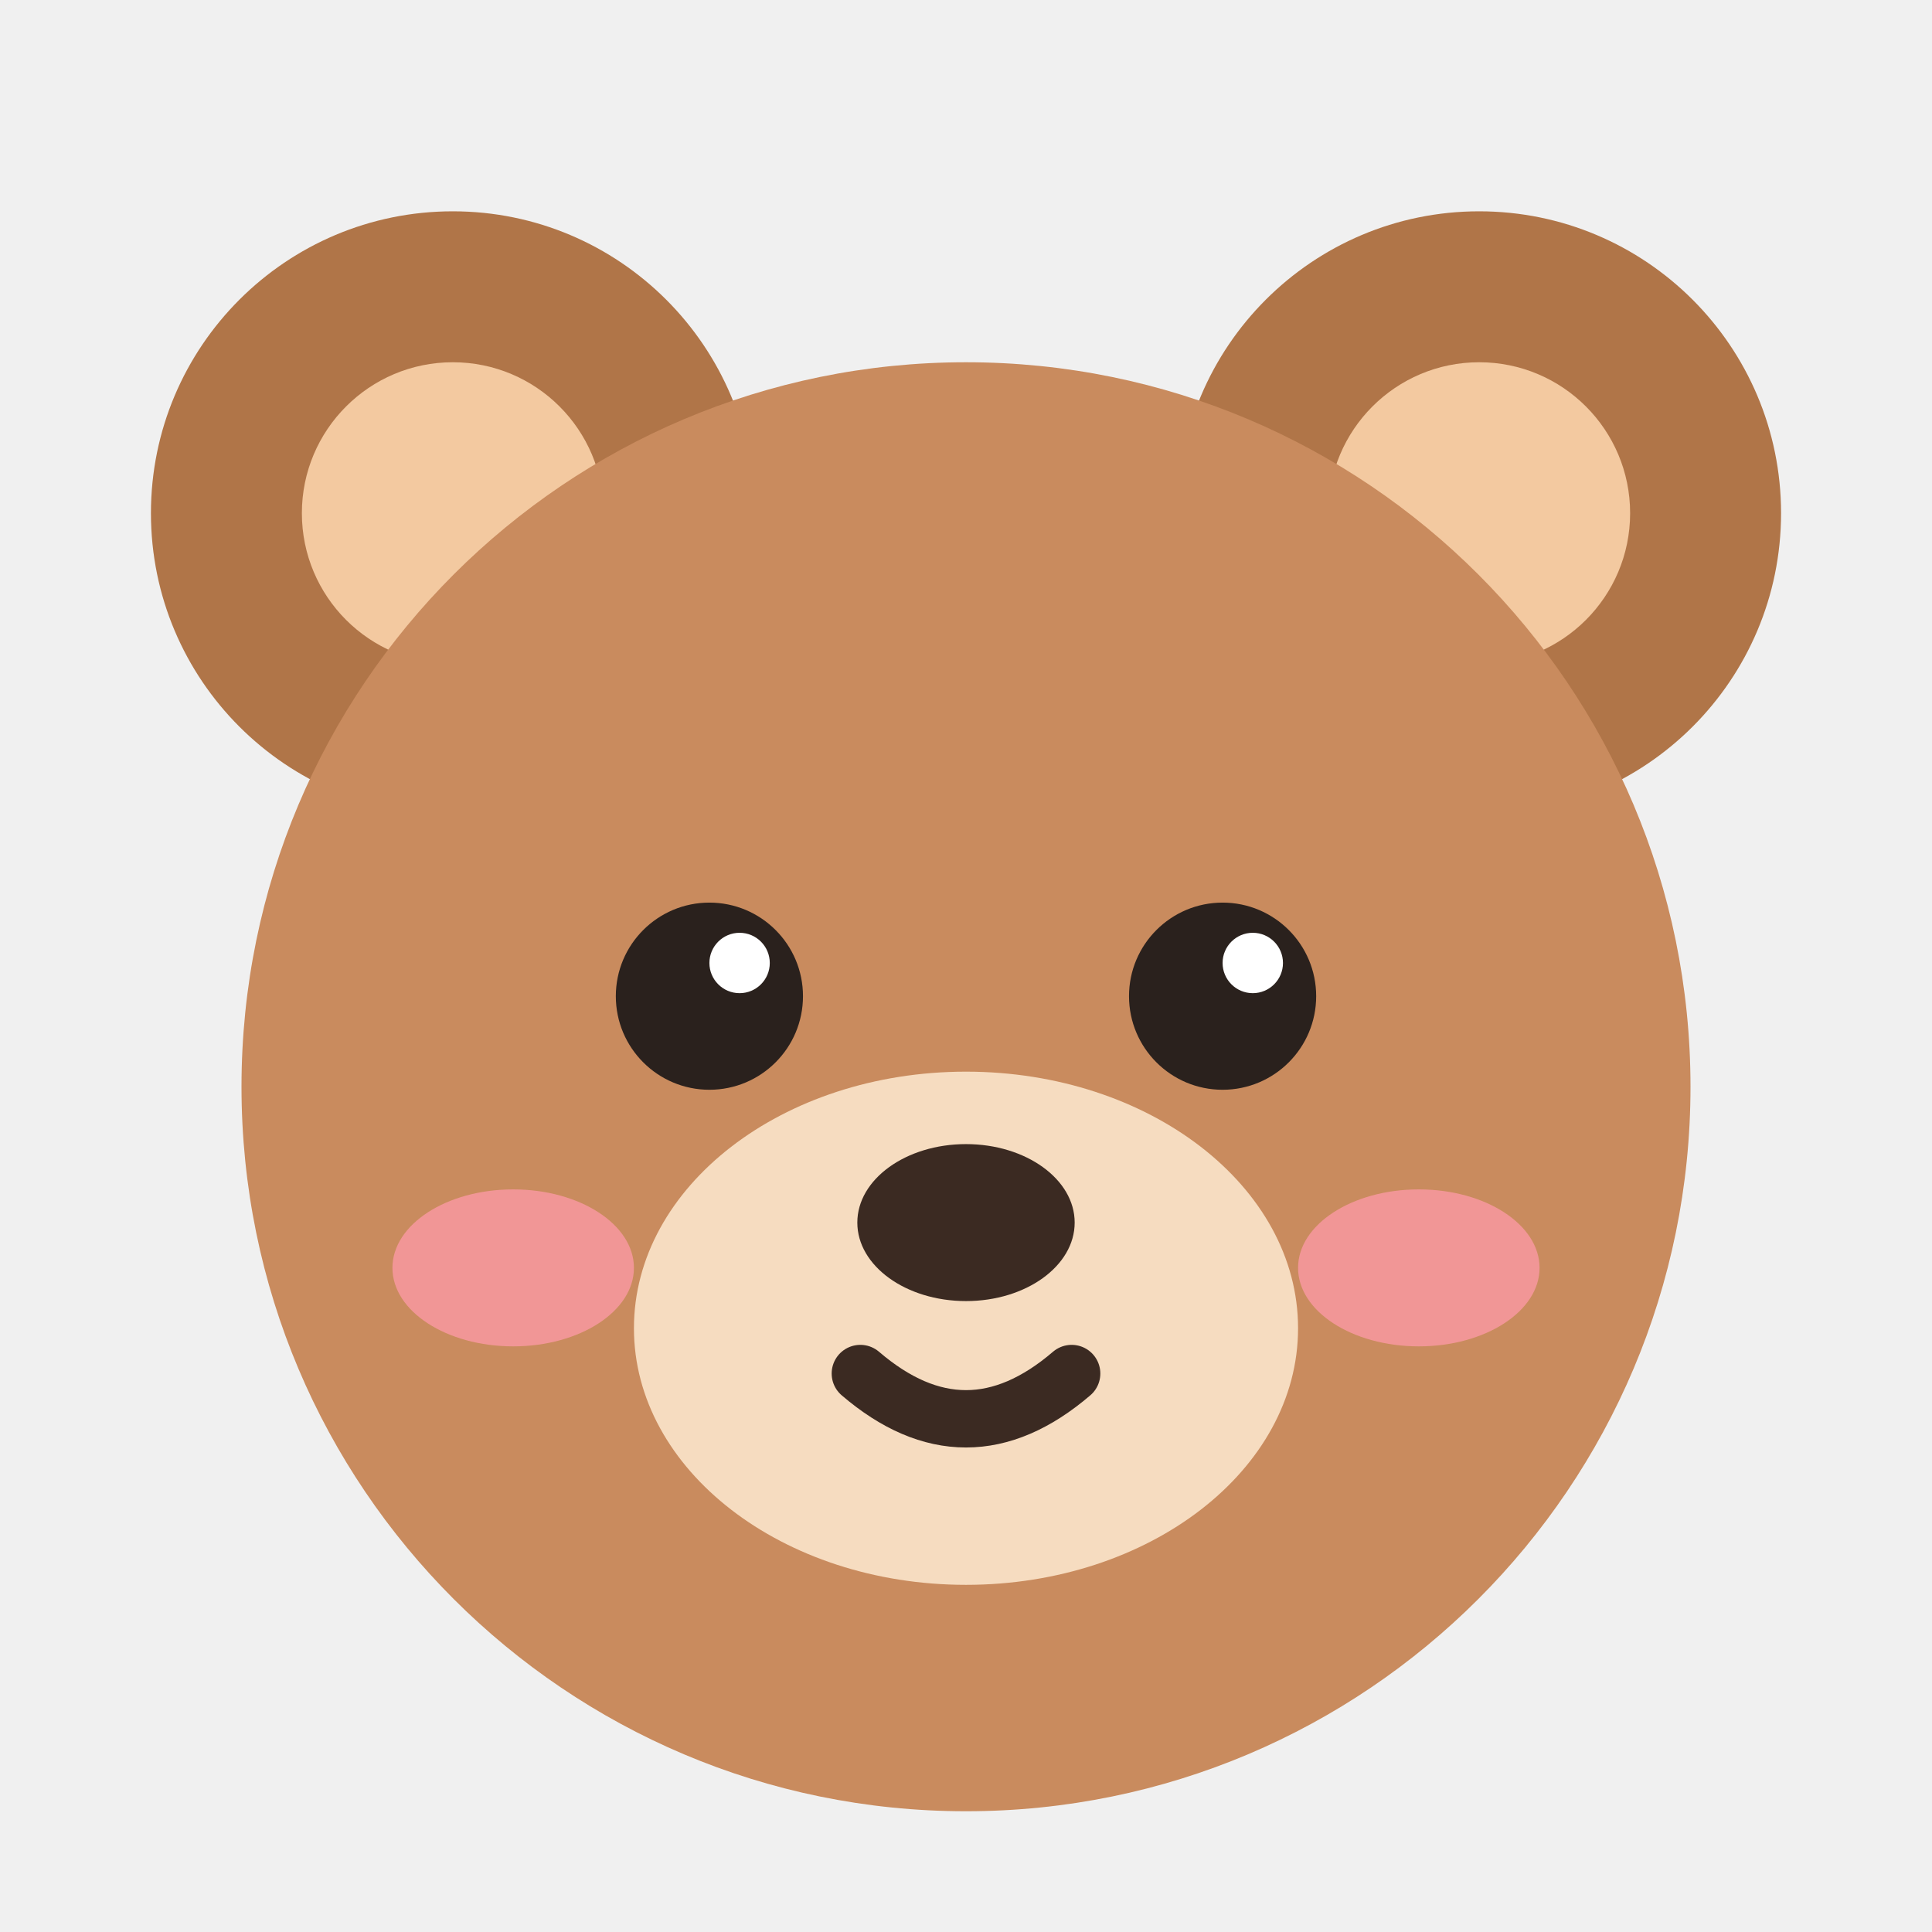
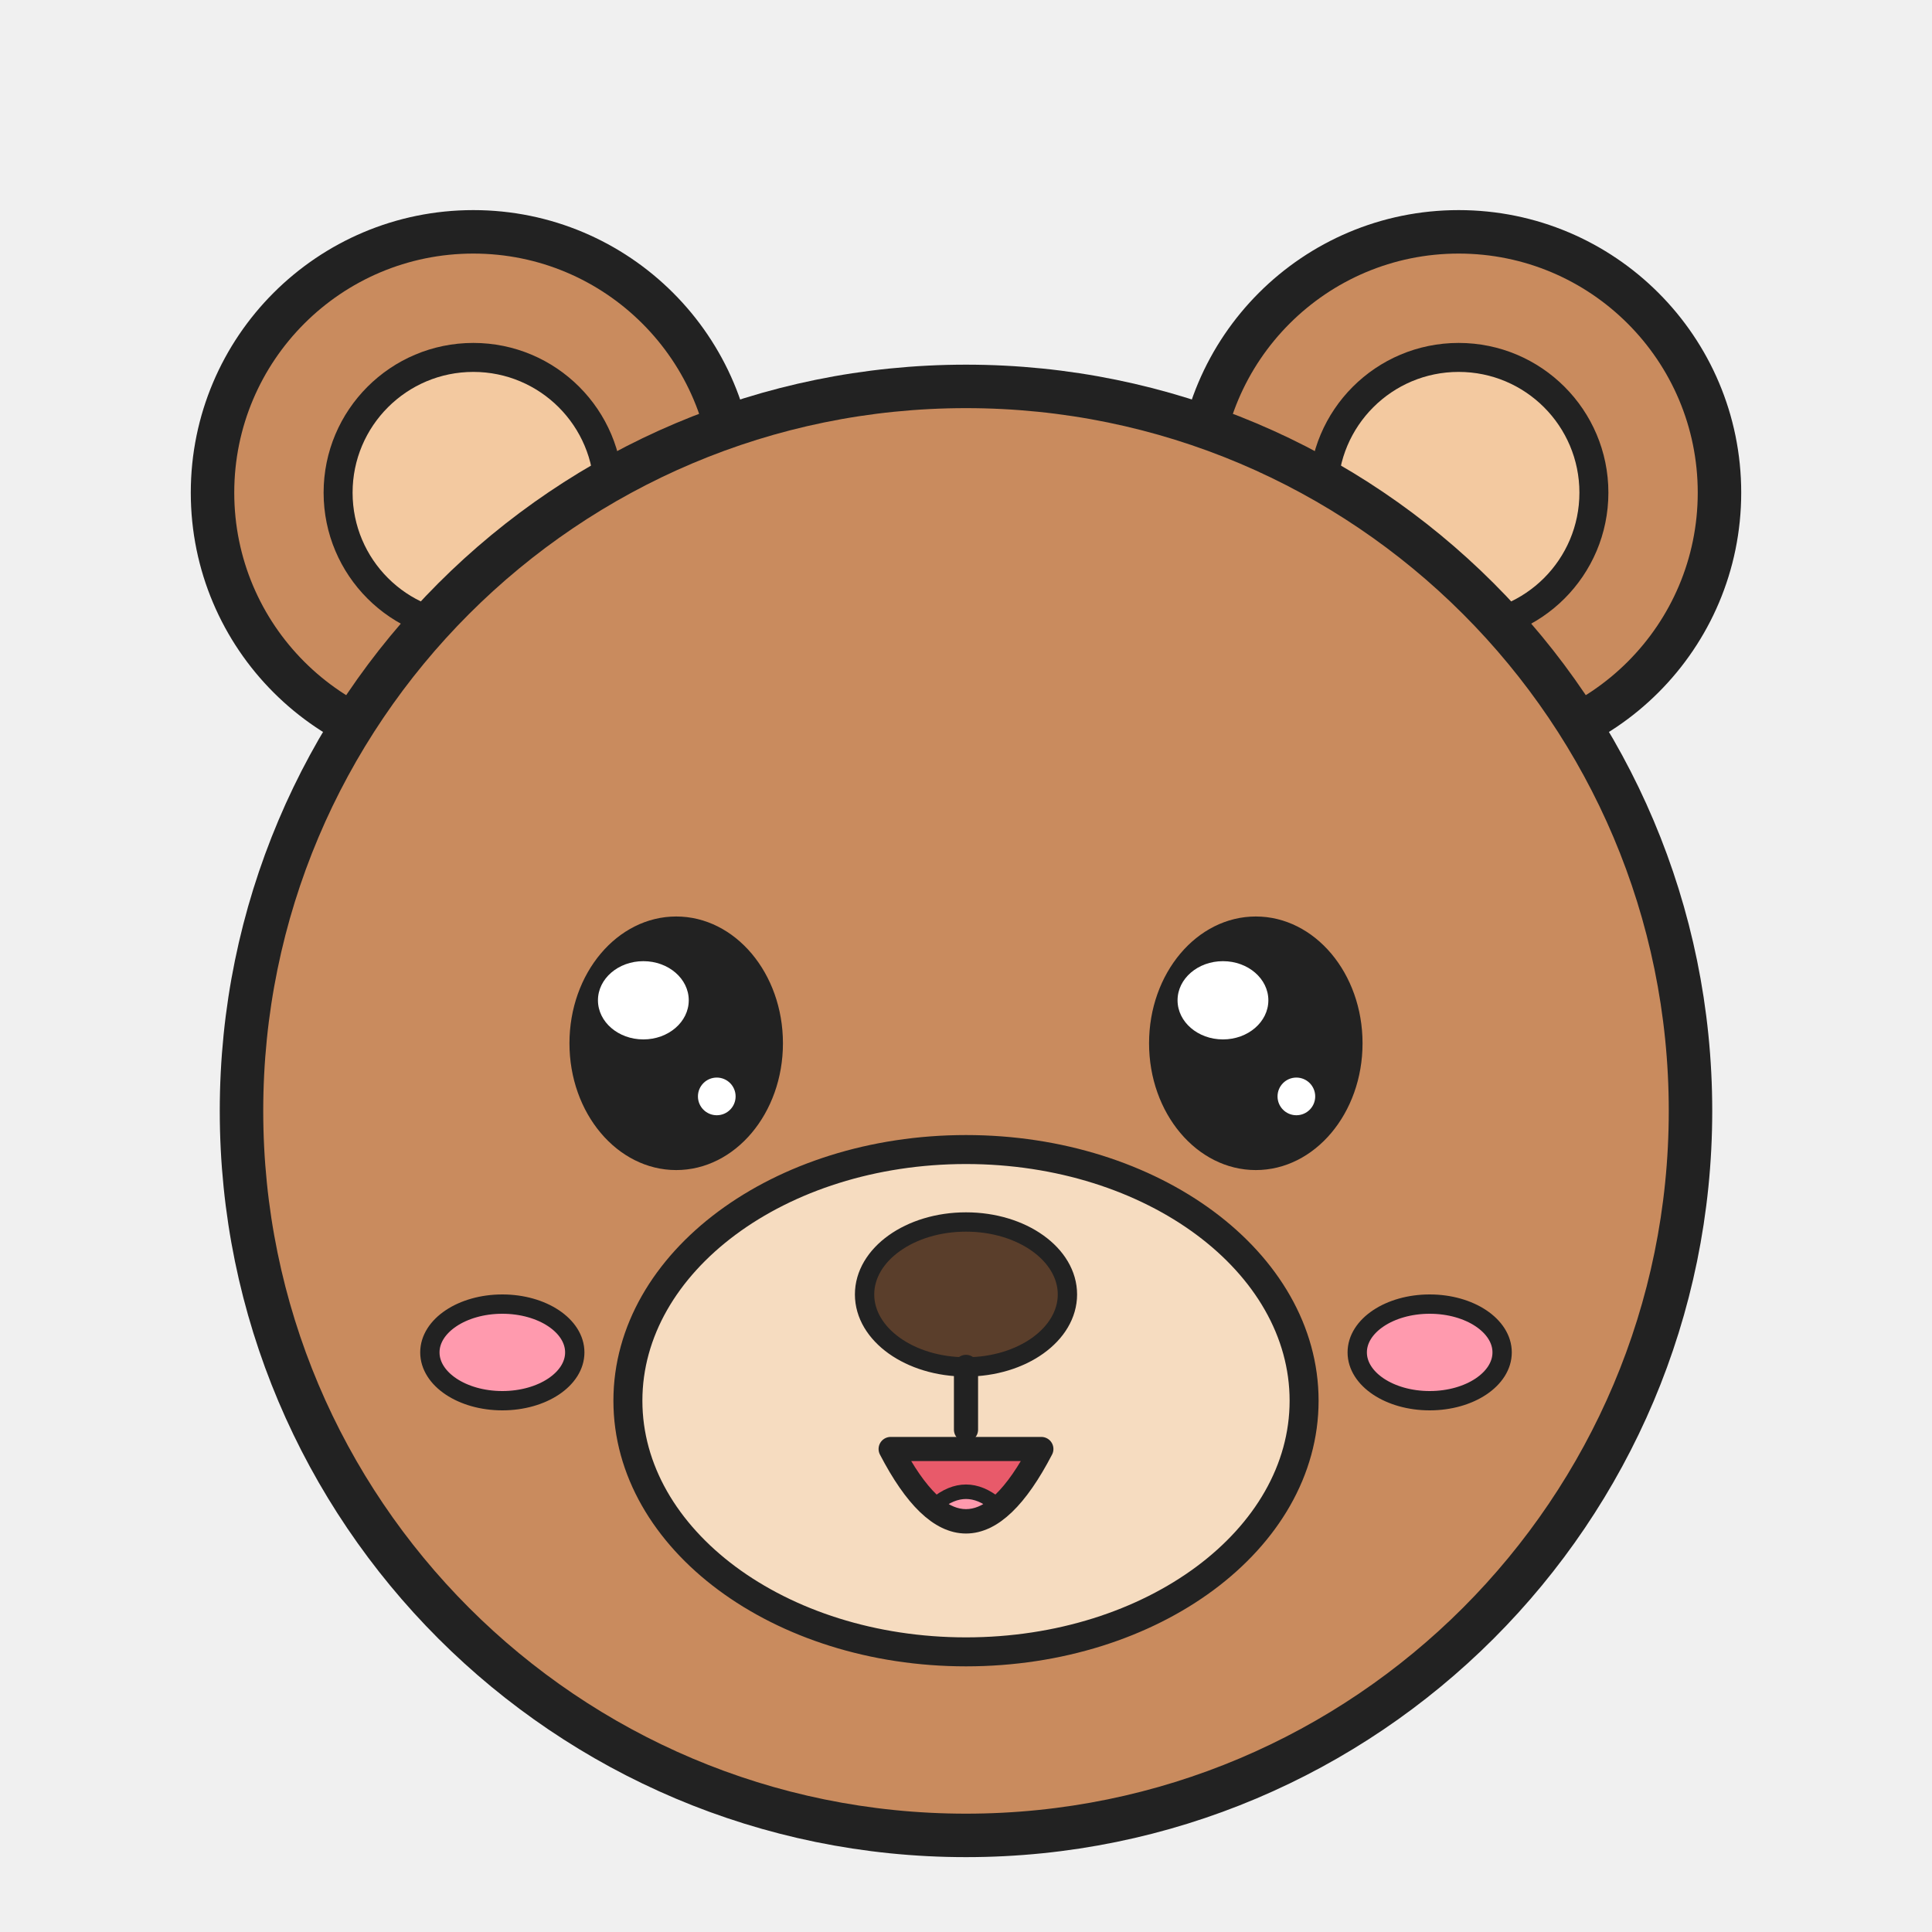
- <svg xmlns="http://www.w3.org/2000/svg" width="64" height="64" viewBox="0 0 64 64">
-   <circle cx="15" cy="17" r="10" fill="#B07548" />
-   <circle cx="49" cy="17" r="10" fill="#B07548" />
-   <circle cx="15" cy="17" r="5" fill="#F3C9A0" />
-   <circle cx="49" cy="17" r="5" fill="#F3C9A0" />
-   <circle cx="32" cy="36" r="24" fill="#C98B5E" />
-   <ellipse cx="32" cy="44" rx="11" ry="8.5" fill="#F6DCC0" />
-   <circle cx="23.5" cy="33" r="3.1" fill="#2A211D" />
-   <circle cx="24.5" cy="31.9" r="1" fill="#FFFFFF" />
-   <ellipse cx="17" cy="42" rx="4" ry="2.6" fill="#FF9AA8" opacity="0.75" />
-   <circle cx="40.5" cy="33" r="3.1" fill="#2A211D" />
-   <circle cx="41.5" cy="31.9" r="1" fill="#FFFFFF" />
-   <ellipse cx="47" cy="42" rx="4" ry="2.6" fill="#FF9AA8" opacity="0.75" />
-   <ellipse cx="32" cy="40.5" rx="3.6" ry="2.6" fill="#3B2A22" />
-   <path d="M28.5 45.5q3.5 3 7 0" stroke="#3B2A22" stroke-width="1.9" fill="none" stroke-linecap="round" />
+ <svg xmlns="http://www.w3.org/2000/svg" width="64" height="64" viewBox="0 0 400 400">
+   <circle cx="98" cy="102" r="54" fill="#C98B5E" stroke="#222222" stroke-width="9" stroke-linejoin="round" stroke-linecap="round" />
+   <circle cx="98" cy="102" r="28" fill="#F3C9A0" stroke="#222222" stroke-width="6" stroke-linejoin="round" stroke-linecap="round" />
+   <g transform="translate(400.0 0) scale(-1 1)">
+     <circle cx="98" cy="102" r="54" fill="#C98B5E" stroke="#222222" stroke-width="9" stroke-linejoin="round" stroke-linecap="round" />
+     <circle cx="98" cy="102" r="28" fill="#F3C9A0" stroke="#222222" stroke-width="6" stroke-linejoin="round" stroke-linecap="round" />
+   </g>
+   <circle cx="200" cy="230" r="150" fill="#C98B5E" stroke="#222222" stroke-width="9" stroke-linejoin="round" stroke-linecap="round" />
+   <ellipse cx="200" cy="290" rx="70" ry="52" fill="#F6DCC0" stroke="#222222" stroke-width="6" stroke-linejoin="round" stroke-linecap="round" />
+   <ellipse cx="200" cy="268" rx="21" ry="15" fill="#5A3E2B" stroke="#222222" stroke-width="4" stroke-linejoin="round" stroke-linecap="round" />
+   <path d="M200 283 V 296" fill="none" stroke="#222222" stroke-width="5" stroke-linejoin="round" stroke-linecap="round" />
+   <path d="M184.4 300.0 Q 200.0 330.0 215.6 300.0 Z" fill="#E85A6A" stroke="#222222" stroke-width="5" stroke-linejoin="round" stroke-linecap="round" />
+   <path d="M193.8 311.4 Q 200.0 306.3 206.2 311.4 Q 200.0 316.5 193.8 311.4 Z" fill="#FF9AAE" stroke="#222222" stroke-width="3" stroke-linejoin="round" stroke-linecap="round" />
+   <ellipse cx="140" cy="216" rx="22.1" ry="26.25" fill="#222222" />
+   <ellipse cx="133.2" cy="207.1" rx="9.4" ry="8.1" fill="#FFFFFF" />
+   <circle cx="148.4" cy="227.0" r="3.9" fill="#FFFFFF" />
+   <ellipse cx="260" cy="216" rx="22.1" ry="26.25" fill="#222222" />
+   <ellipse cx="253.2" cy="207.1" rx="9.4" ry="8.1" fill="#FFFFFF" />
+   <circle cx="268.4" cy="227.0" r="3.9" fill="#FFFFFF" />
+   <ellipse cx="104" cy="280" rx="15" ry="10" fill="#FF9AAE" stroke="#222222" stroke-width="4" stroke-linejoin="round" stroke-linecap="round" />
+   <ellipse cx="296" cy="280" rx="15" ry="10" fill="#FF9AAE" stroke="#222222" stroke-width="4" stroke-linejoin="round" stroke-linecap="round" />
</svg>
